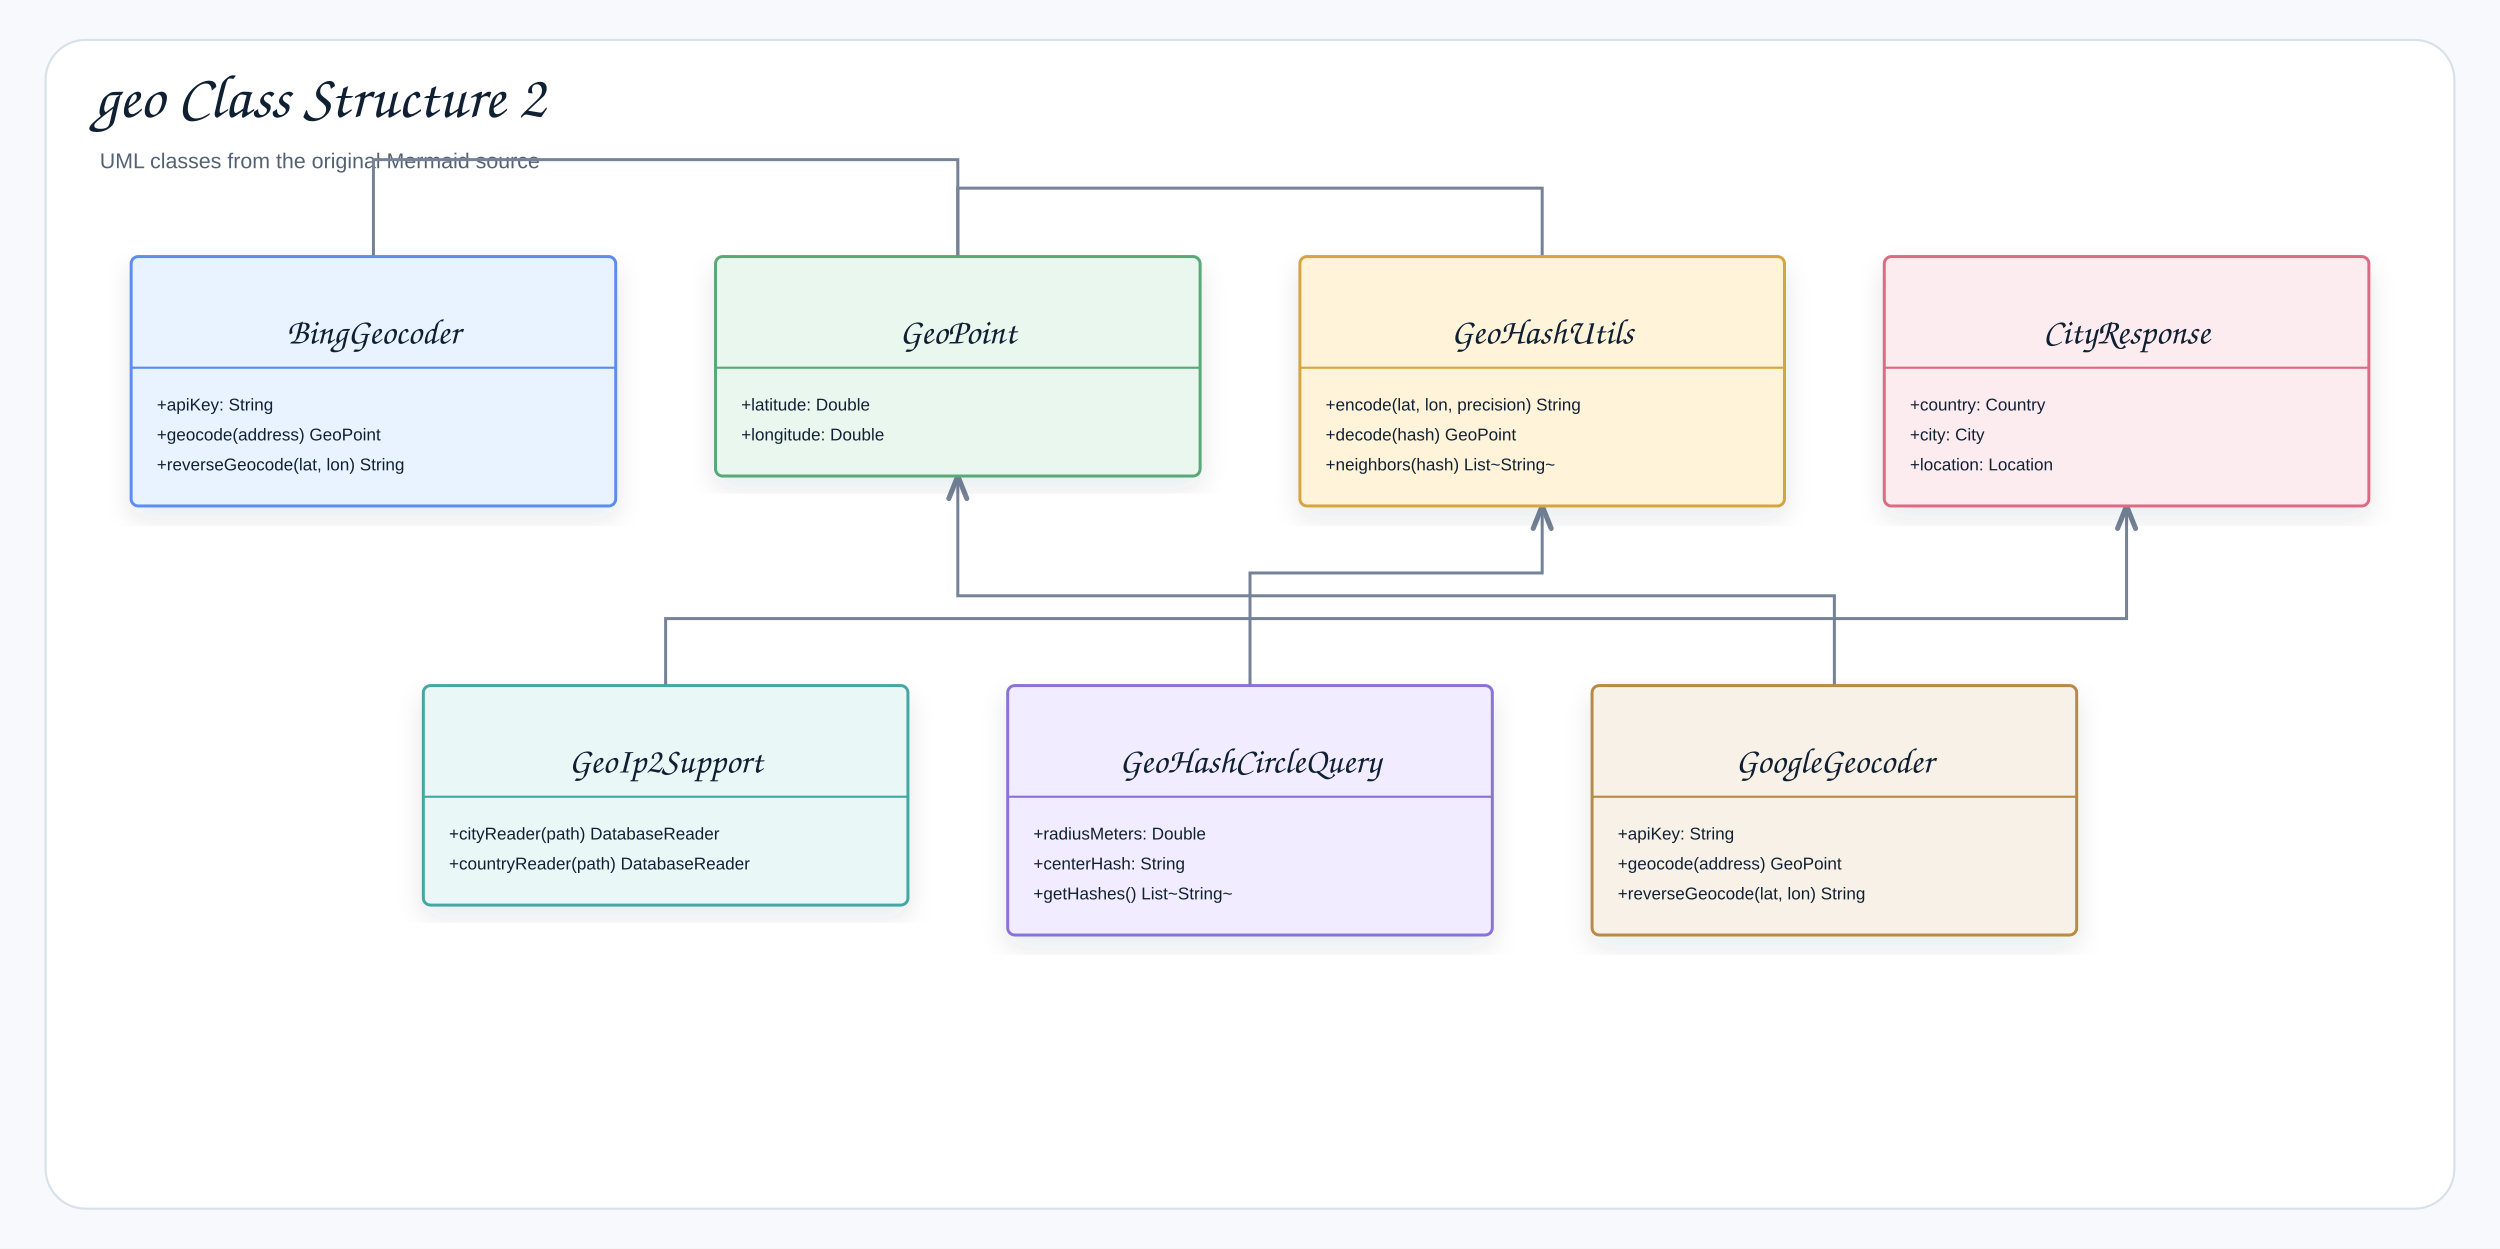
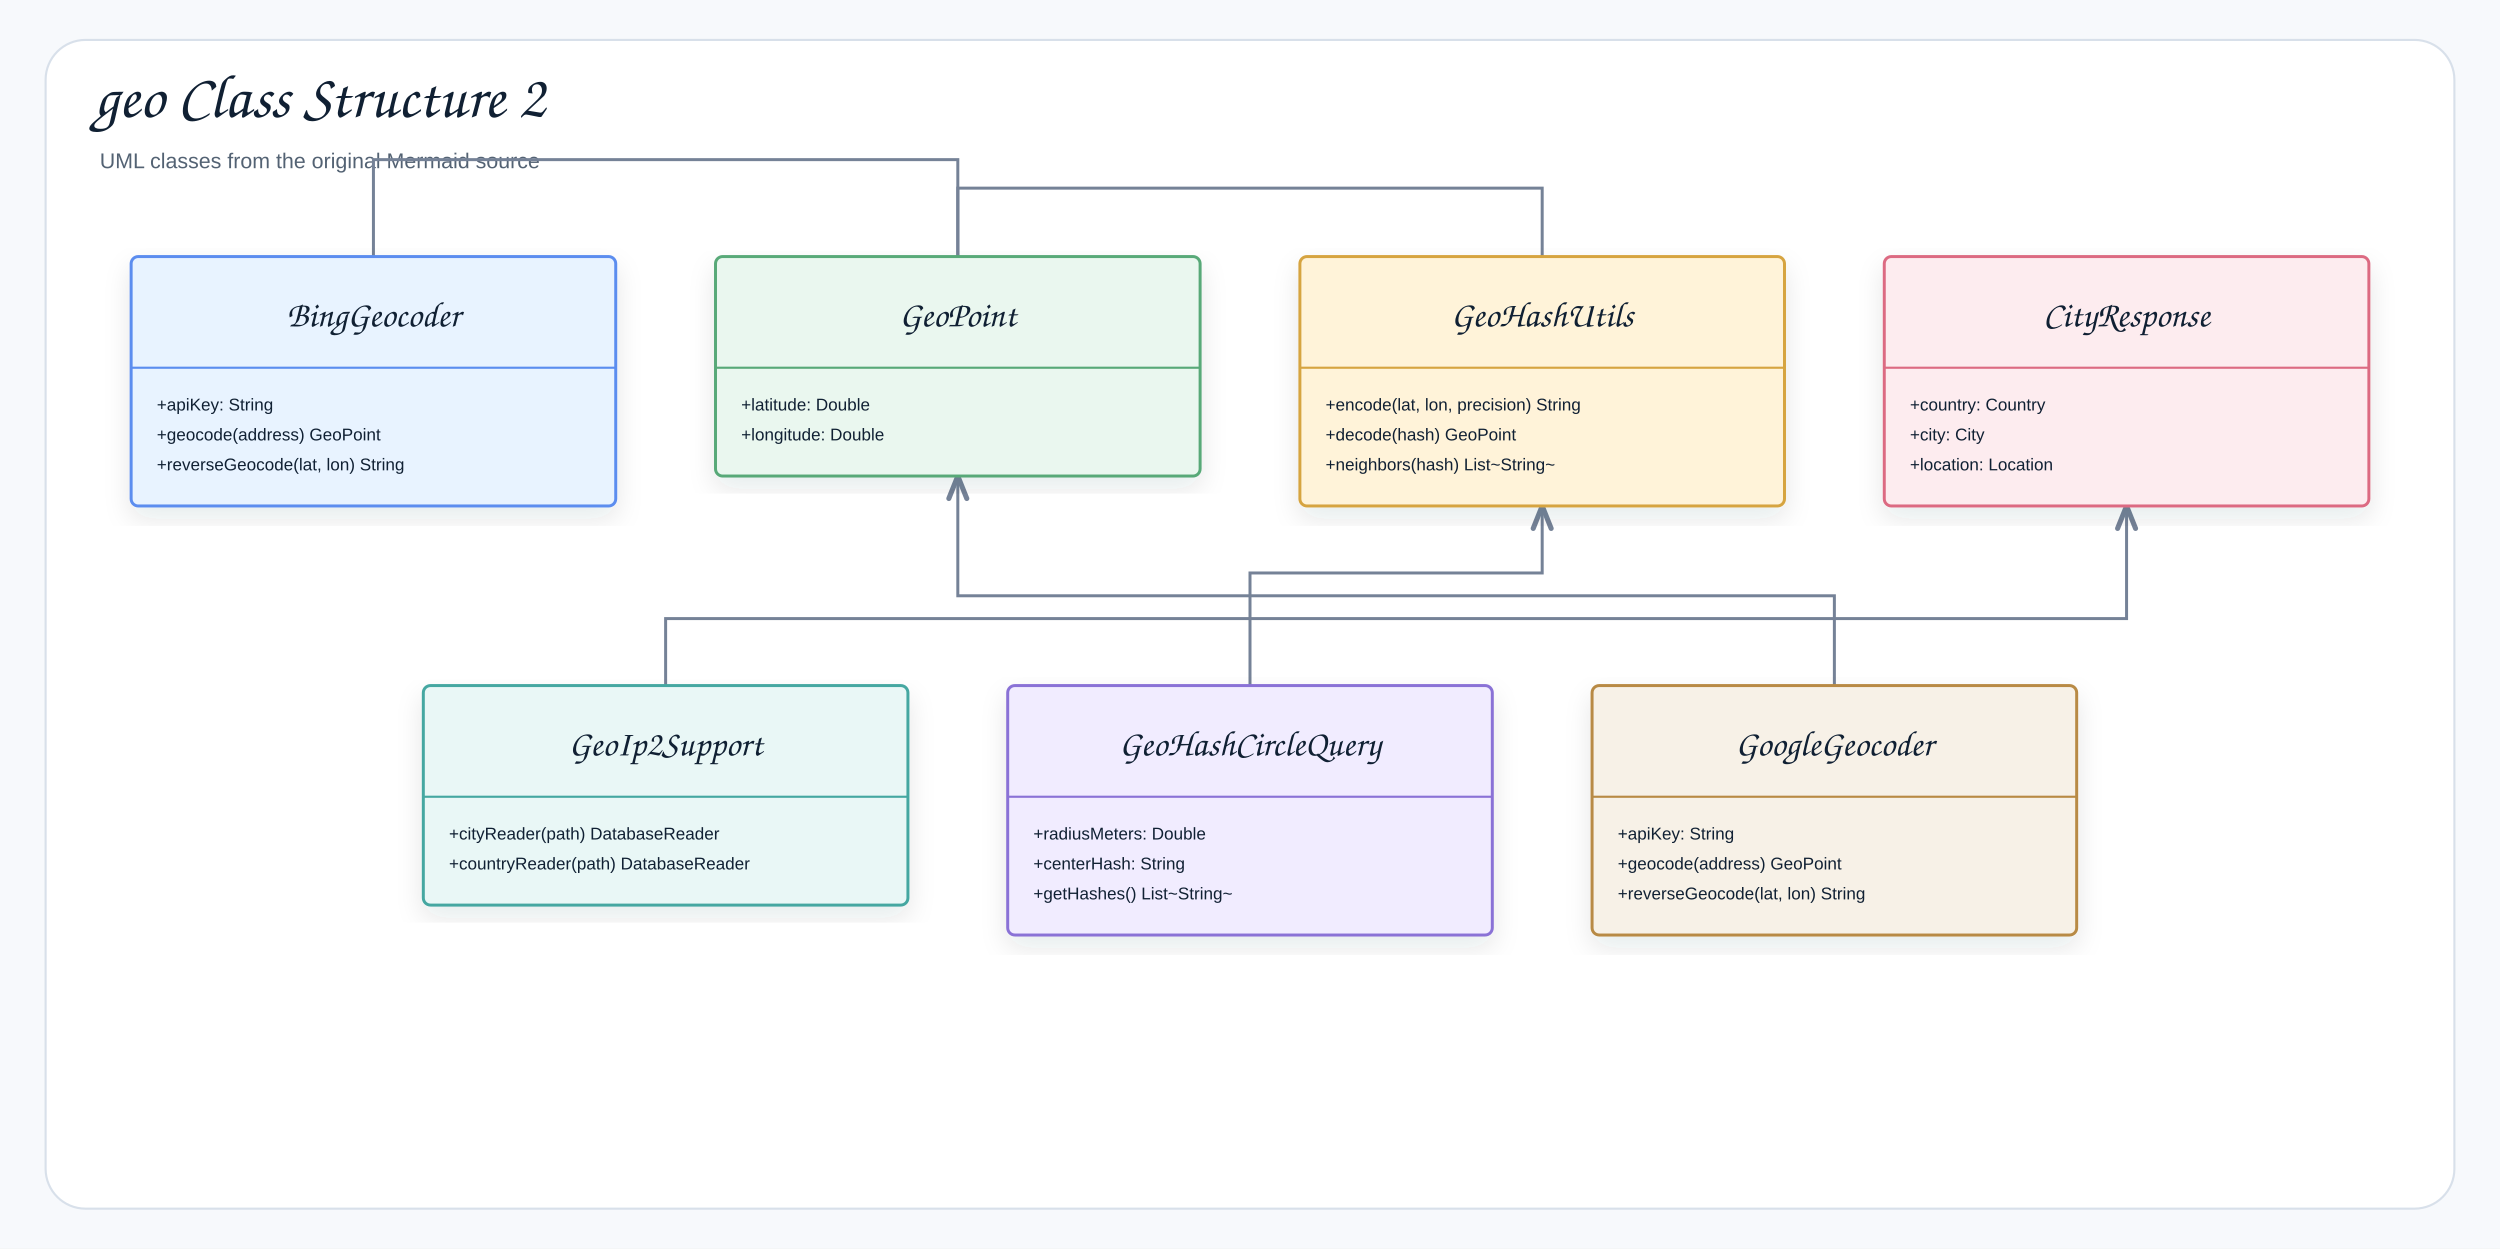
<svg xmlns="http://www.w3.org/2000/svg" width="1754" height="876" viewBox="0 0 1754 876" role="img" aria-label="geo Class Structure 2">
  <defs>
    <filter id="shadow" x="-8%" y="-8%" width="116%" height="116%">
      <feDropShadow dx="0" dy="8" stdDeviation="9" flood-color="#1f2937" flood-opacity="0.10" />
    </filter>
    <marker id="openArrow" markerWidth="10" markerHeight="8" refX="8.5" refY="4" orient="auto" markerUnits="strokeWidth">
      <path d="M 1 1 L 8.5 4 L 1 7" fill="none" stroke="#758297" stroke-width="1.7" stroke-linecap="round" stroke-linejoin="round" />
    </marker>
    <marker id="inherit" markerWidth="11" markerHeight="10" refX="9.5" refY="5" orient="auto" markerUnits="strokeWidth">
      <path d="M 0.5 1 L 9.5 5 L 0.5 9 Z" fill="#ffffff" stroke="#758297" stroke-width="1.7" />
    </marker>
    <style>
    .canvas{fill:#f7f9fc}.frame{fill:#fff;stroke:#d8e0ea;stroke-width:1.5}
    .title{font-family:"Architects Daughter","Comic Sans MS","Comic Sans",cursive;font-size:43px;font-weight:400;fill:#102033}
    .subtitle{font-family:"Comic Sans MS","Comic Sans","Comic Neue",Arial,sans-serif;font-size:15px;font-weight:400;fill:#536273}
    .label{font-family:"Architects Daughter","Comic Sans MS","Comic Sans",cursive;font-size:25px;font-weight:400;fill:#102033}
    .smallLabel{font-family:"Architects Daughter","Comic Sans MS","Comic Sans",cursive;font-size:21px;font-weight:400;fill:#102033}
    .mono{font-family:"Comic Sans MS","Comic Sans","Comic Neue",Arial,sans-serif;font-size:12px;font-weight:400;fill:#102033}
    .small{font-family:"Comic Sans MS","Comic Sans","Comic Neue",Arial,sans-serif;font-size:12px;font-weight:400;fill:#536273}
    .strong{font-family:"Comic Sans MS","Comic Sans","Comic Neue",Arial,sans-serif;font-size:13px;font-weight:400;fill:#102033}
    .card{stroke-width:2.1;filter:url(#shadow)}.compartment{stroke-width:1.5;fill:none}
    .line{stroke:#758297;stroke-width:2.1;fill:none;marker-end:url(#openArrow)}
    .plainLine{stroke:#758297;stroke-width:2.1;fill:none}
    .dashed{stroke:#758297;stroke-width:2.1;stroke-dasharray:7 6;fill:none;marker-end:url(#openArrow)}
    .inheritLine{stroke:#758297;stroke-width:2.2;fill:none;marker-end:url(#inherit)}
    .implLine{stroke:#758297;stroke-width:2.2;stroke-dasharray:8 7;fill:none;marker-end:url(#inherit)}
  </style>
  </defs>
  <rect class="canvas" width="1754" height="876" />
  <rect class="frame" x="32" y="28" width="1690" height="820" rx="28" />
  <text class="title" x="66" y="82">geo Class Structure 2</text>
  <text class="subtitle" x="70" y="118">UML classes from the original Mermaid source</text>
  <path class="line" d="M467 481 L467 434 L1492 434 L1492 355" />
  <path class="line" d="M262 180 L262 112 L672 112 L672 334" />
  <path class="line" d="M1287 481 L1287 418 L672 418 L672 334" />
  <path class="line" d="M1082 180 L1082 132 L672 132 L672 334" />
  <path class="line" d="M877 481 L877 402 L1082 402 L1082 355" />
  <g transform="translate(92,180)">
    <rect class="card" x="0" y="0" width="340" height="175" rx="5" fill="#E8F3FF" stroke="#5B8DEF" />
    <line class="compartment" x1="0" y1="78" x2="340" y2="78" stroke="#5B8DEF" />
-     <text class="small" x="170" y="26" text-anchor="middle" />
-     <text class="label" x="170" y="61" text-anchor="middle">BingGeocoder</text>
+     <text class="label" x="170" y="49" text-anchor="middle">BingGeocoder</text>
    <text class="mono" x="18" y="108">+apiKey: String</text>
    <text class="mono" x="18" y="129">+geocode(address) GeoPoint</text>
    <text class="mono" x="18" y="150">+reverseGeocode(lat, lon) String</text>
  </g>
  <g transform="translate(502,180)">
    <rect class="card" x="0" y="0" width="340" height="154" rx="5" fill="#EAF7EF" stroke="#58A978" />
    <line class="compartment" x1="0" y1="78" x2="340" y2="78" stroke="#58A978" />
-     <text class="small" x="170" y="26" text-anchor="middle" />
-     <text class="label" x="170" y="61" text-anchor="middle">GeoPoint</text>
+     <text class="label" x="170" y="49" text-anchor="middle">GeoPoint</text>
    <text class="mono" x="18" y="108">+latitude: Double</text>
    <text class="mono" x="18" y="129">+longitude: Double</text>
  </g>
  <g transform="translate(912,180)">
    <rect class="card" x="0" y="0" width="340" height="175" rx="5" fill="#FFF3D9" stroke="#D6A441" />
    <line class="compartment" x1="0" y1="78" x2="340" y2="78" stroke="#D6A441" />
-     <text class="small" x="170" y="26" text-anchor="middle" />
-     <text class="label" x="170" y="61" text-anchor="middle">GeoHashUtils</text>
+     <text class="label" x="170" y="49" text-anchor="middle">GeoHashUtils</text>
    <text class="mono" x="18" y="108">+encode(lat, lon, precision) String</text>
    <text class="mono" x="18" y="129">+decode(hash) GeoPoint</text>
    <text class="mono" x="18" y="150">+neighbors(hash) List~String~</text>
  </g>
  <g transform="translate(1322,180)">
    <rect class="card" x="0" y="0" width="340" height="175" rx="5" fill="#FDECEF" stroke="#DC6B82" />
    <line class="compartment" x1="0" y1="78" x2="340" y2="78" stroke="#DC6B82" />
-     <text class="small" x="170" y="26" text-anchor="middle" />
-     <text class="label" x="170" y="61" text-anchor="middle">CityResponse</text>
+     <text class="label" x="170" y="49" text-anchor="middle">CityResponse</text>
    <text class="mono" x="18" y="108">+country: Country</text>
    <text class="mono" x="18" y="129">+city: City</text>
    <text class="mono" x="18" y="150">+location: Location</text>
  </g>
  <g transform="translate(297,481)">
    <rect class="card" x="0" y="0" width="340" height="154" rx="5" fill="#E9F7F6" stroke="#45A7A1" />
    <line class="compartment" x1="0" y1="78" x2="340" y2="78" stroke="#45A7A1" />
-     <text class="small" x="170" y="26" text-anchor="middle" />
-     <text class="label" x="170" y="61" text-anchor="middle">GeoIp2Support</text>
+     <text class="label" x="170" y="49" text-anchor="middle">GeoIp2Support</text>
    <text class="mono" x="18" y="108">+cityReader(path) DatabaseReader</text>
    <text class="mono" x="18" y="129">+countryReader(path) DatabaseReader</text>
  </g>
  <g transform="translate(707,481)">
    <rect class="card" x="0" y="0" width="340" height="175" rx="5" fill="#F1ECFF" stroke="#8A72D6" />
    <line class="compartment" x1="0" y1="78" x2="340" y2="78" stroke="#8A72D6" />
-     <text class="small" x="170" y="26" text-anchor="middle" />
-     <text class="label" x="170" y="61" text-anchor="middle">GeoHashCircleQuery</text>
+     <text class="label" x="170" y="49" text-anchor="middle">GeoHashCircleQuery</text>
    <text class="mono" x="18" y="108">+radiusMeters: Double</text>
    <text class="mono" x="18" y="129">+centerHash: String</text>
    <text class="mono" x="18" y="150">+getHashes() List~String~</text>
  </g>
  <g transform="translate(1117,481)">
    <rect class="card" x="0" y="0" width="340" height="175" rx="5" fill="#F7F1E7" stroke="#B88A44" />
    <line class="compartment" x1="0" y1="78" x2="340" y2="78" stroke="#B88A44" />
-     <text class="small" x="170" y="26" text-anchor="middle" />
-     <text class="label" x="170" y="61" text-anchor="middle">GoogleGeocoder</text>
+     <text class="label" x="170" y="49" text-anchor="middle">GoogleGeocoder</text>
    <text class="mono" x="18" y="108">+apiKey: String</text>
    <text class="mono" x="18" y="129">+geocode(address) GeoPoint</text>
    <text class="mono" x="18" y="150">+reverseGeocode(lat, lon) String</text>
  </g>
</svg>
